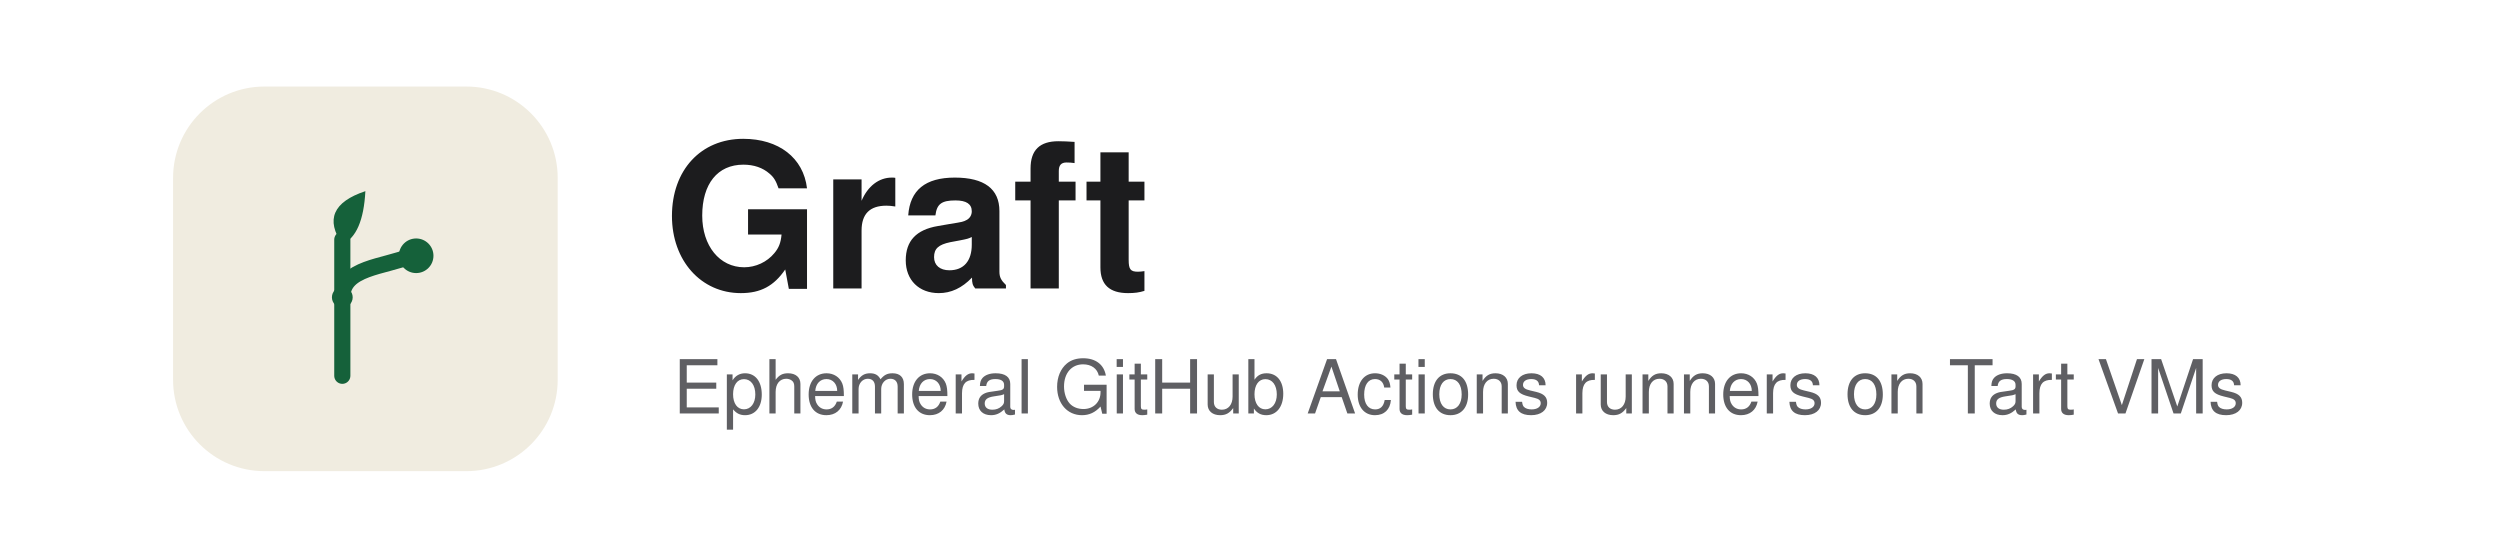
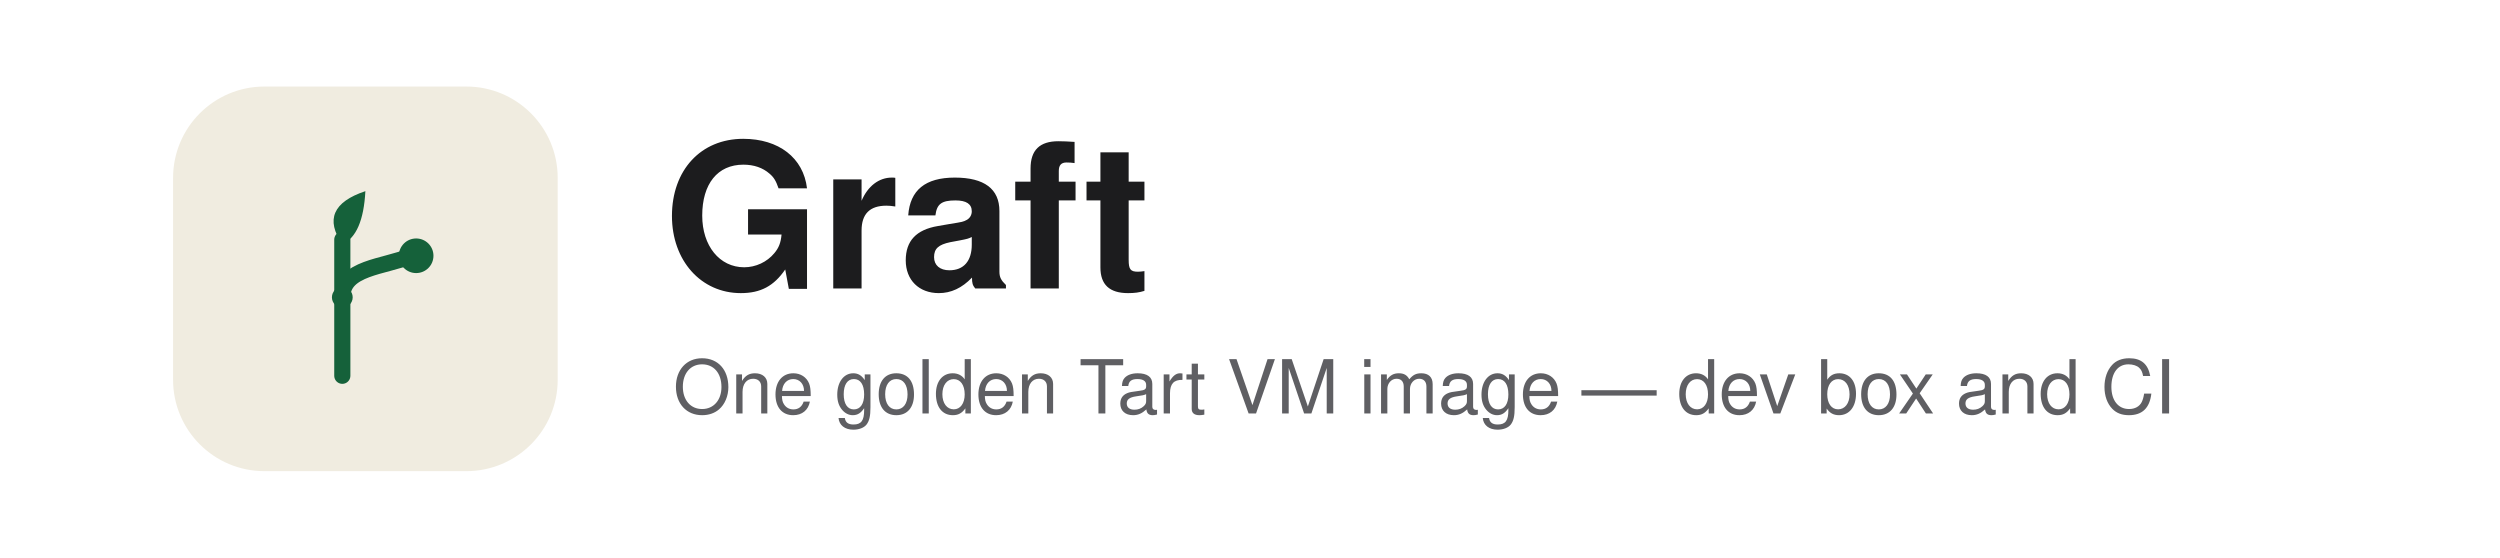
<svg xmlns="http://www.w3.org/2000/svg" width="520" height="116" viewBox="0 0 520 116">
  <rect x="36" y="18" width="80" height="80" rx="19" fill="#f0ece0" />
  <g transform="translate(52,34) scale(0.48)" fill="#15613a">
    <line x1="40" y1="92" x2="40" y2="33" stroke="#15613a" stroke-width="7" stroke-linecap="round" />
    <path d="M40 58 C40 45 58 45 70 40" fill="none" stroke="#15613a" stroke-width="7" stroke-linecap="round" />
    <circle cx="40" cy="58" r="4.5" />
    <circle cx="72" cy="40" r="7.5" />
    <path d="M40 35 Q29 19 50 12 Q49 31 40 35 Z" />
  </g>
  <text x="138" y="60" font-family="Helvetica Neue, Helvetica, Arial, sans-serif" font-size="42" font-weight="bold" fill="#1c1c1e">Graft</text>
-   <text x="140" y="86" font-family="Helvetica Neue, Helvetica, Arial, sans-serif" font-size="15.5" fill="#5f5f63">Ephemeral GitHub Actions runners on Tart VMs</text>
+   <text x="140" y="86" font-family="Helvetica Neue, Helvetica, Arial, sans-serif" font-size="15.5" fill="#5f5f63">One golden Tart VM image — dev box and CI</text>
</svg>
